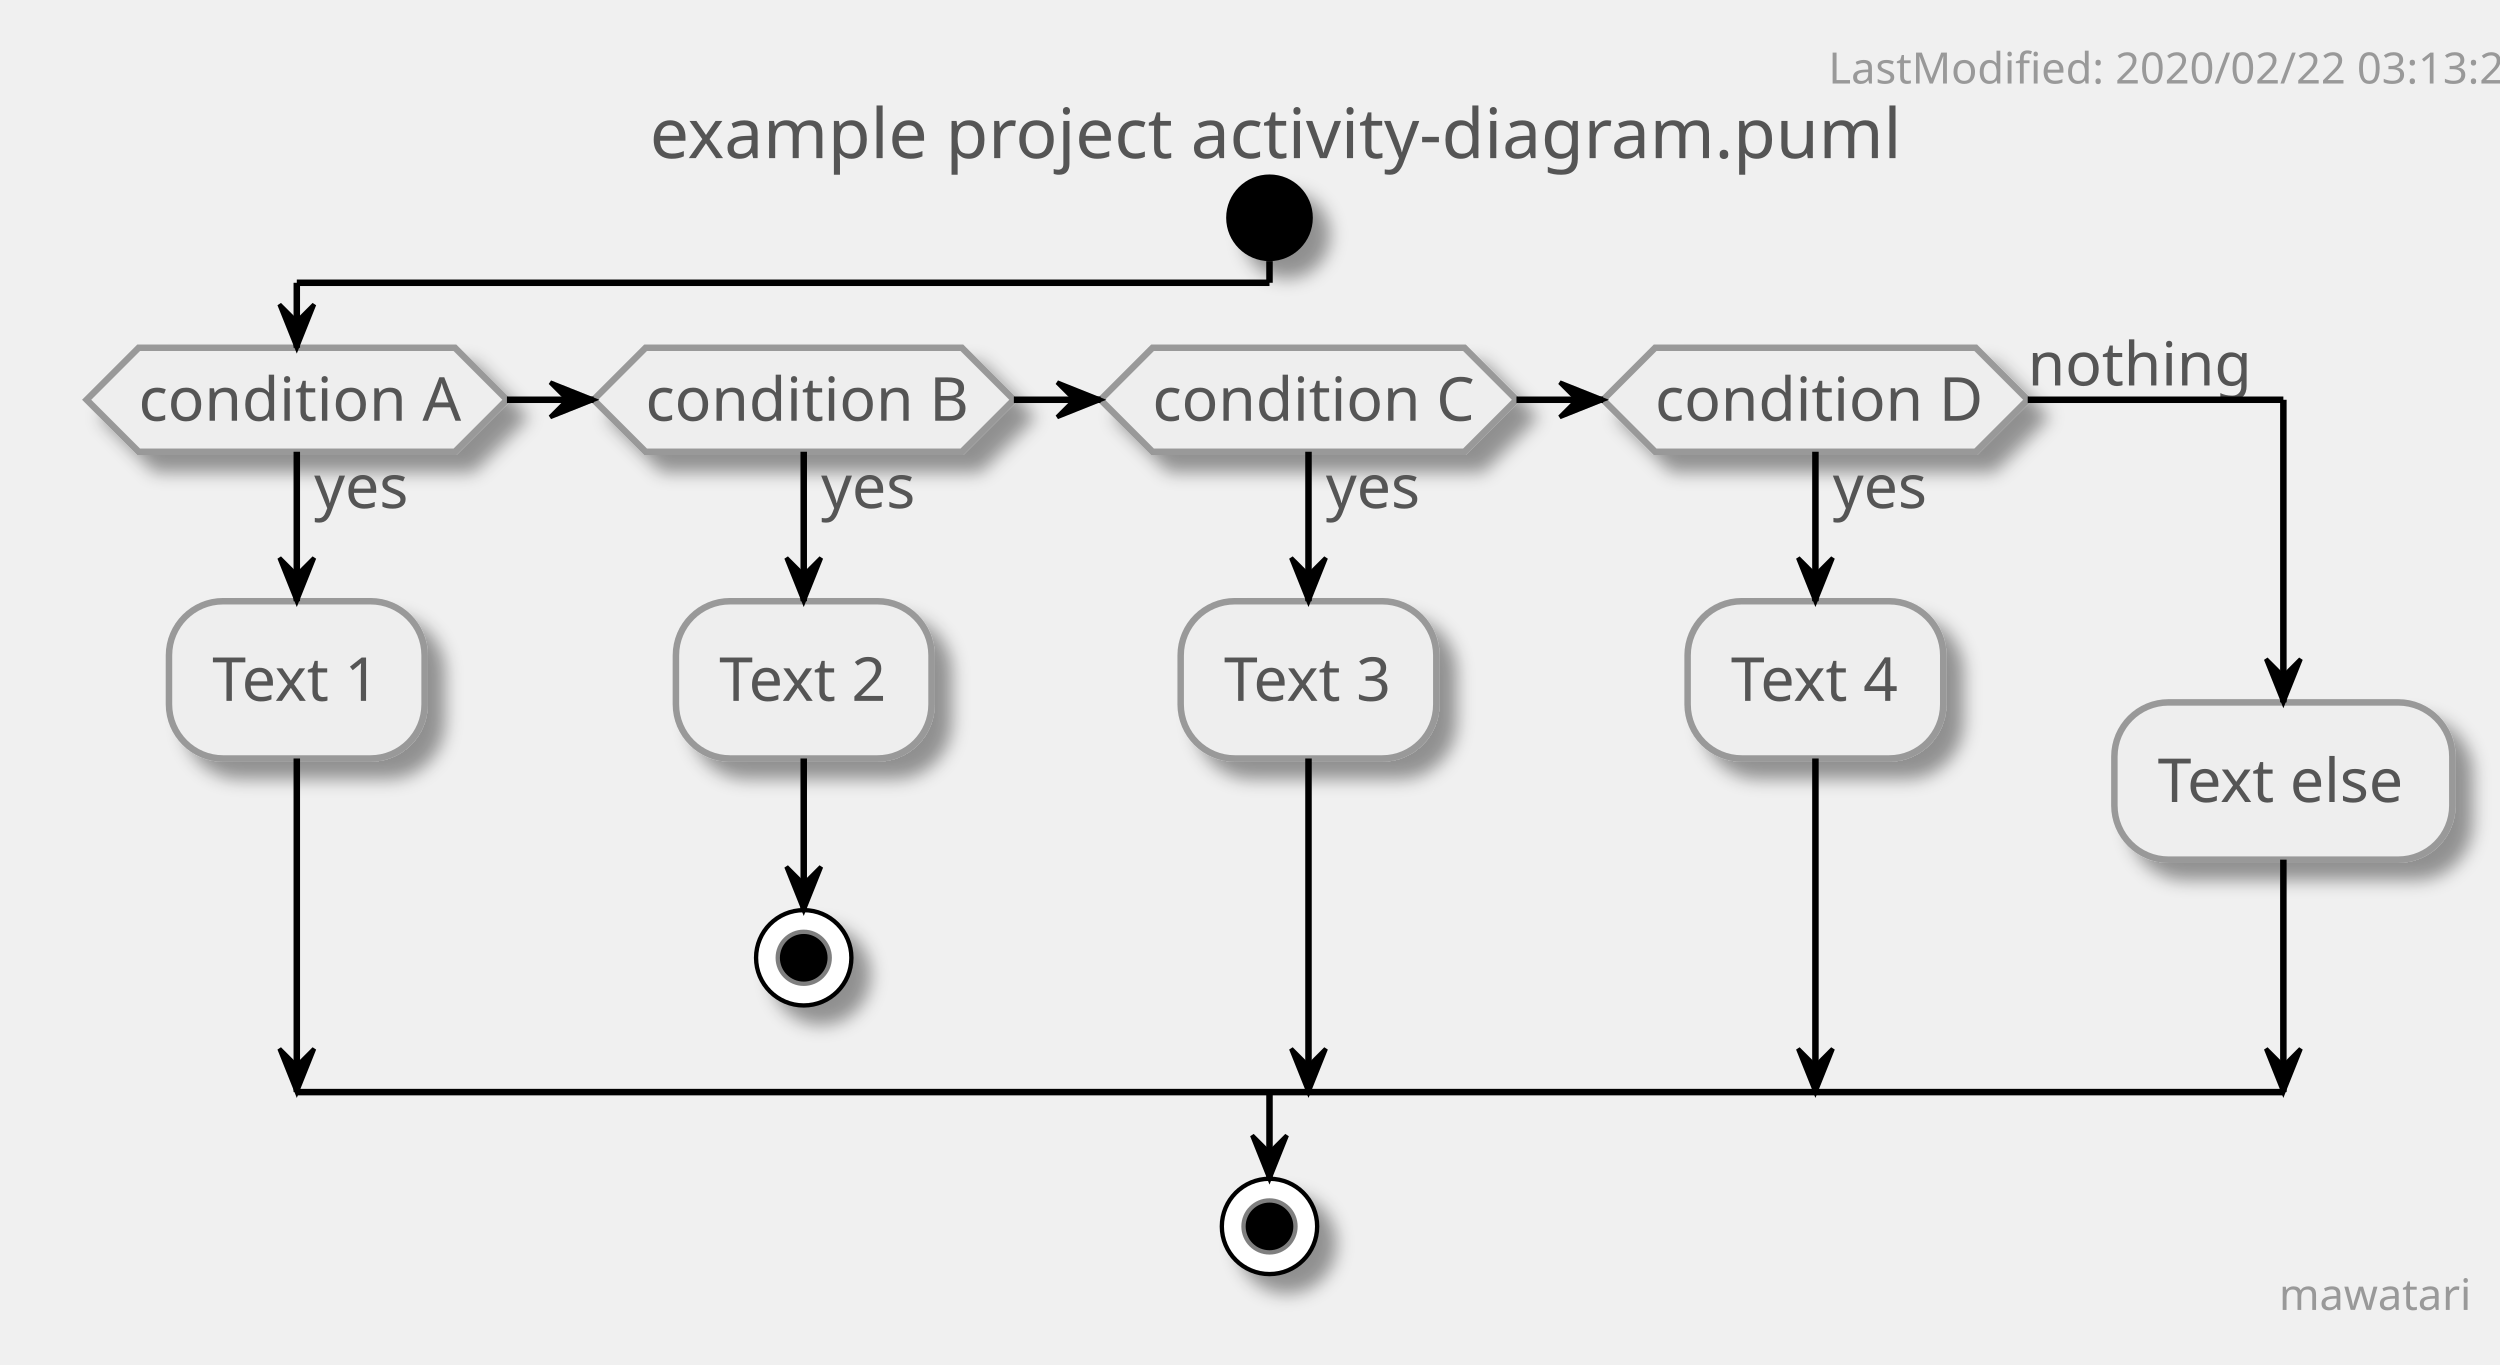
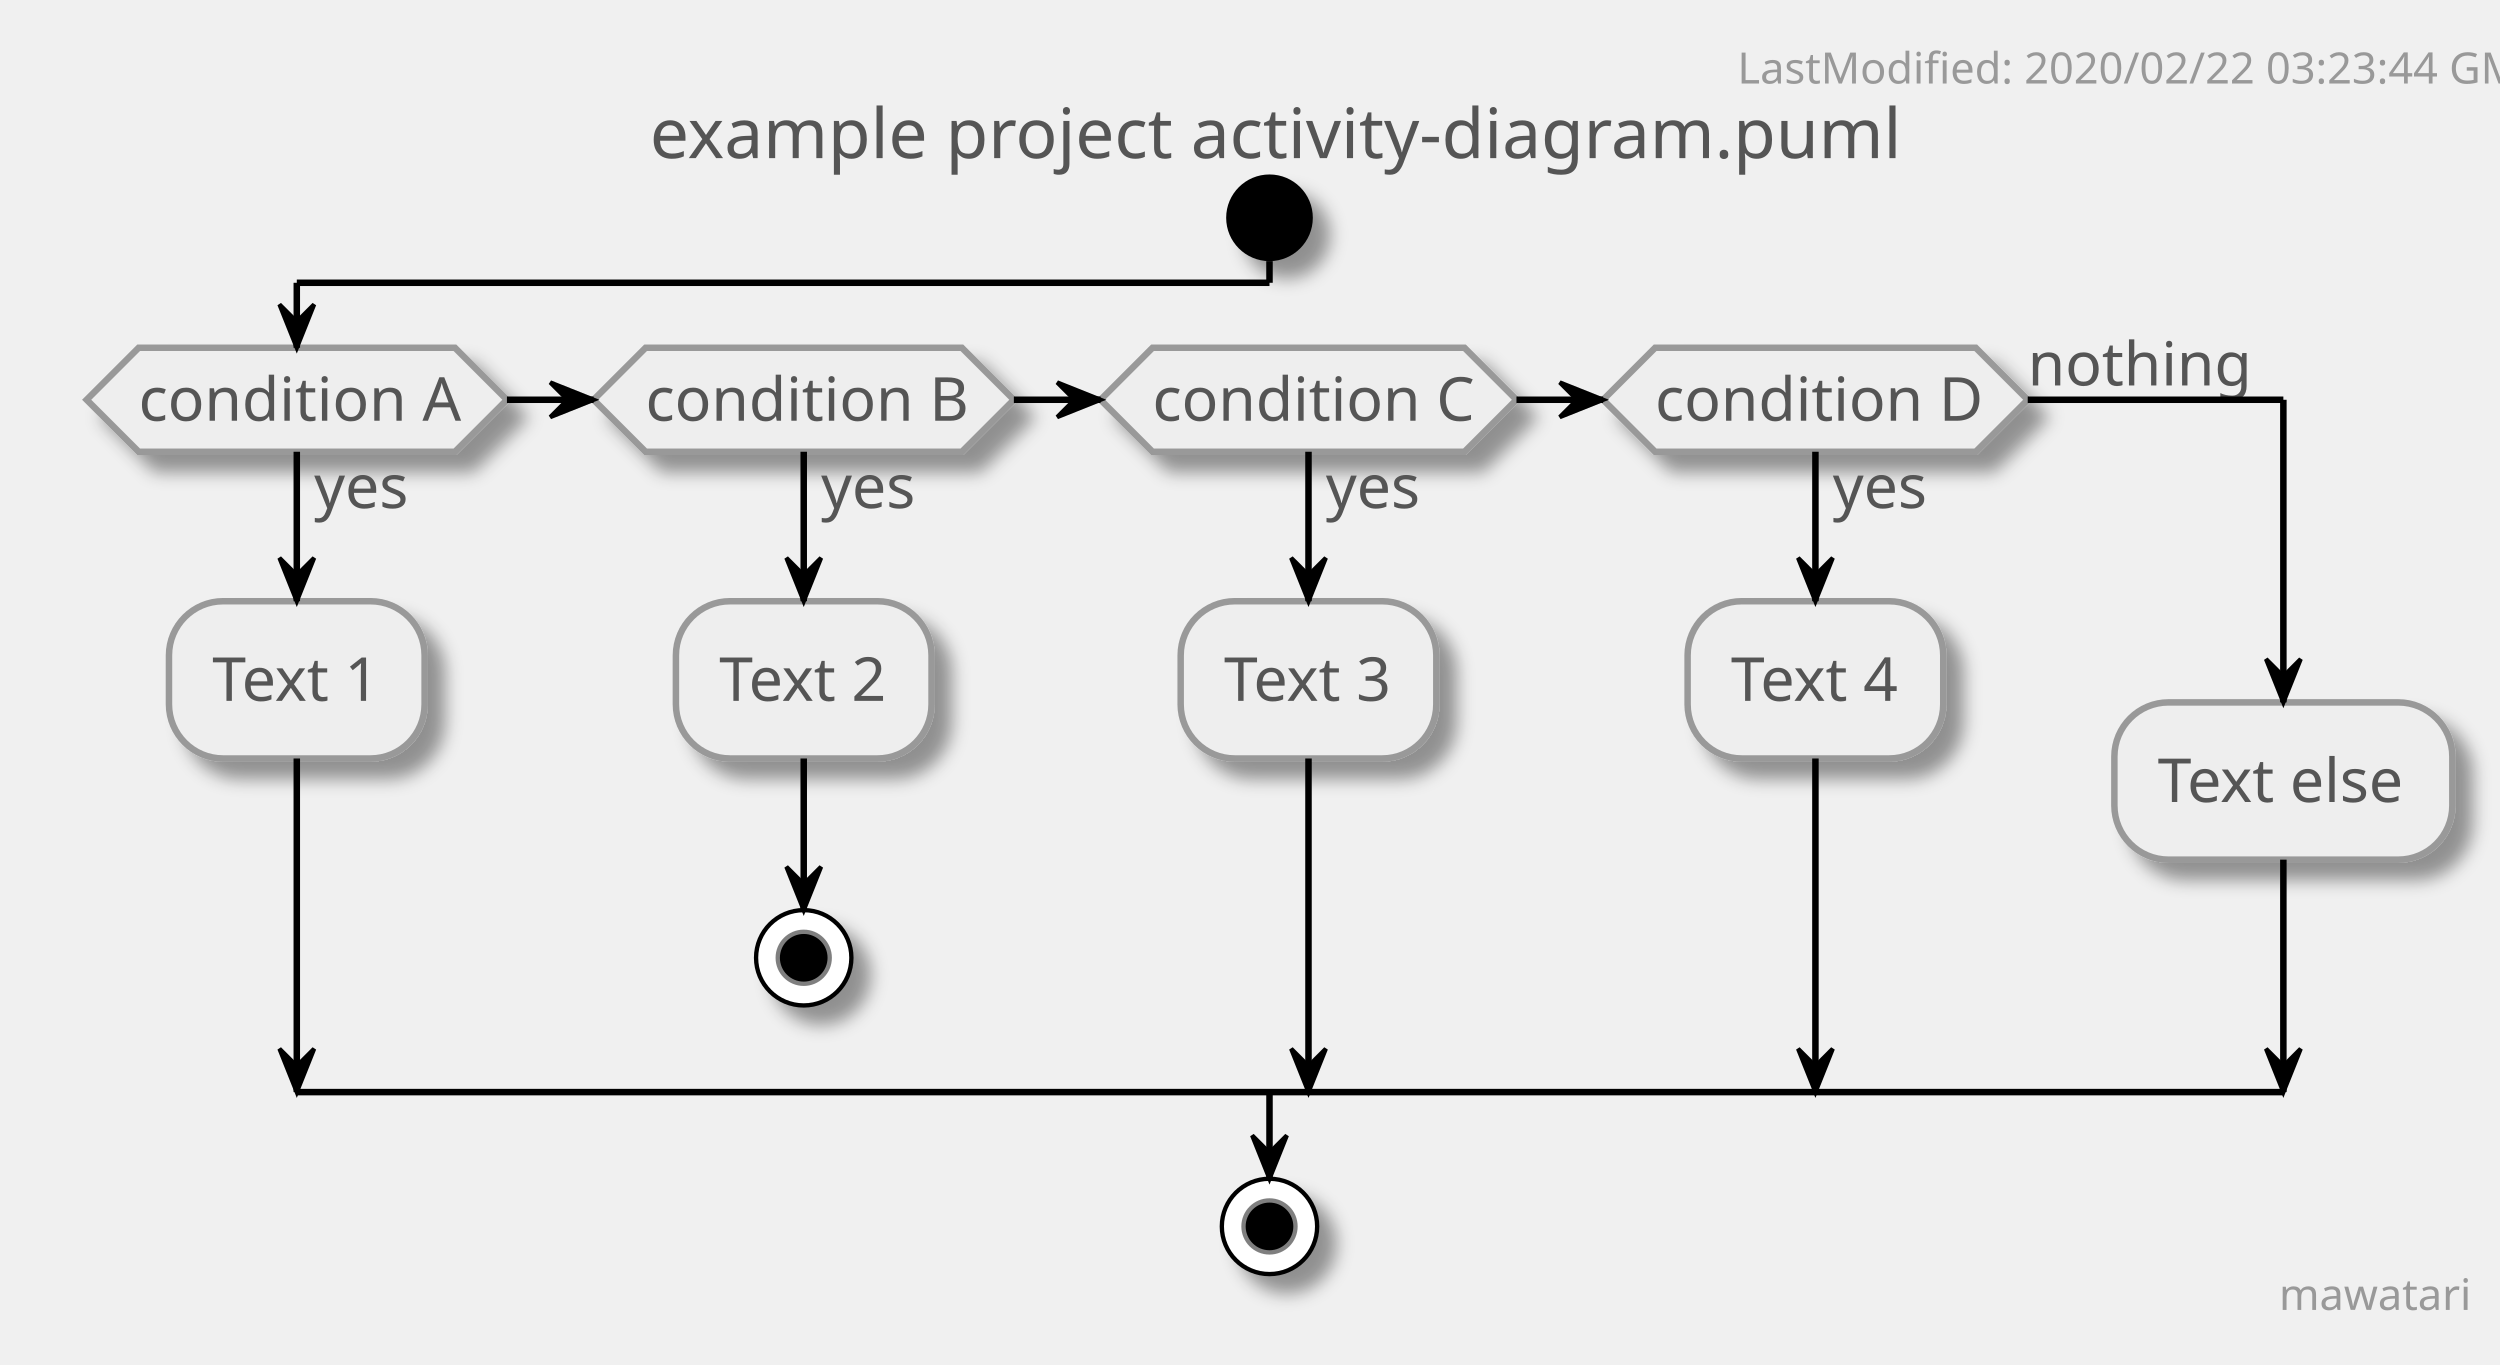
<svg xmlns="http://www.w3.org/2000/svg" contentScriptType="application/ecmascript" contentStyleType="text/css" height="315px" preserveAspectRatio="none" style="width:577px;height:315px;" version="1.1" viewBox="0 0 577 315" width="577px" zoomAndPan="magnify">
  <defs>
-     <filter height="300%" id="flaztsm5tlpaz" width="300%" x="-1" y="-1">
+     <filter height="300%" id="fm23bg5cjpark" width="300%" x="-1" y="-1">
      <feGaussianBlur result="blurOut" stdDeviation="2.0" />
      <feColorMatrix in="blurOut" result="blurOut2" type="matrix" values="0 0 0 0 0 0 0 0 0 0 0 0 0 0 0 0 0 0 .4 0" />
      <feOffset dx="4.0" dy="4.0" in="blurOut2" result="blurOut3" />
      <feBlend in="SourceGraphic" in2="blurOut3" mode="normal" />
    </filter>
  </defs>
  <g>
-     <text fill="#999999" font-family="sans-serif" font-size="10" lengthAdjust="spacingAndGlyphs" textLength="143" x="422" y="19.282">LastModified: 2020/02/22 03:13:27</text>
+     <text fill="#999999" font-family="sans-serif" font-size="10" lengthAdjust="spacingAndGlyphs" textLength="164" x="401" y="19.282">LastModified: 2020/02/22 03:23:44 GMT</text>
    <text fill="#555555" font-family="sans-serif" font-size="16" lengthAdjust="spacingAndGlyphs" textLength="275" x="150" y="36.492">example project activity-diagram.puml</text>
-     <ellipse cx="293" cy="50.266" fill="#000000" filter="url(#flaztsm5tlpaz)" rx="10" ry="10" style="stroke: none; stroke-width: 1.0;" />
-     <polygon fill="#EEEEEE" filter="url(#flaztsm5tlpaz)" points="32,80.266,105,80.266,117,92.266,105,104.266,32,104.266,20,92.266,32,80.266" style="stroke: #999999; stroke-width: 1.5;" />
+     <ellipse cx="293" cy="50.266" fill="#000000" filter="url(#fm23bg5cjpark)" rx="10" ry="10" style="stroke: none; stroke-width: 1.0;" />
+     <polygon fill="#EEEEEE" filter="url(#fm23bg5cjpark)" points="32,80.266,105,80.266,117,92.266,105,104.266,32,104.266,20,92.266,32,80.266" style="stroke: #999999; stroke-width: 1.5;" />
    <text fill="#555555" font-family="sans-serif" font-size="14" lengthAdjust="spacingAndGlyphs" textLength="22" x="72.5" y="117.261">yes</text>
    <text fill="#555555" font-family="sans-serif" font-size="14" lengthAdjust="spacingAndGlyphs" textLength="73" x="32" y="97.112">condition A</text>
-     <rect fill="#EEEEEE" filter="url(#flaztsm5tlpaz)" height="36.297" rx="12.5" ry="12.5" style="stroke: #999999; stroke-width: 1.5;" width="59" x="39" y="138.761" />
+     <rect fill="#EEEEEE" filter="url(#fm23bg5cjpark)" height="36.297" rx="12.5" ry="12.5" style="stroke: #999999; stroke-width: 1.5;" width="59" x="39" y="138.761" />
    <text fill="#555555" font-family="sans-serif" font-size="14" lengthAdjust="spacingAndGlyphs" textLength="39" x="49" y="161.756">Text 1</text>
-     <polygon fill="#EEEEEE" filter="url(#flaztsm5tlpaz)" points="149,80.266,222,80.266,234,92.266,222,104.266,149,104.266,137,92.266,149,80.266" style="stroke: #999999; stroke-width: 1.5;" />
+     <polygon fill="#EEEEEE" filter="url(#fm23bg5cjpark)" points="149,80.266,222,80.266,234,92.266,222,104.266,149,104.266,137,92.266,149,80.266" style="stroke: #999999; stroke-width: 1.5;" />
    <text fill="#555555" font-family="sans-serif" font-size="14" lengthAdjust="spacingAndGlyphs" textLength="22" x="189.5" y="117.261">yes</text>
    <text fill="#555555" font-family="sans-serif" font-size="14" lengthAdjust="spacingAndGlyphs" textLength="73" x="149" y="97.112">condition B</text>
-     <rect fill="#EEEEEE" filter="url(#flaztsm5tlpaz)" height="36.297" rx="12.5" ry="12.5" style="stroke: #999999; stroke-width: 1.5;" width="59" x="156" y="138.761" />
+     <rect fill="#EEEEEE" filter="url(#fm23bg5cjpark)" height="36.297" rx="12.5" ry="12.5" style="stroke: #999999; stroke-width: 1.5;" width="59" x="156" y="138.761" />
    <text fill="#555555" font-family="sans-serif" font-size="14" lengthAdjust="spacingAndGlyphs" textLength="39" x="166" y="161.756">Text 2</text>
-     <ellipse cx="185.5" cy="221.058" fill="#FFFFFF" filter="url(#flaztsm5tlpaz)" rx="11" ry="11" style="stroke: #000000; stroke-width: 1.0;" />
+     <ellipse cx="185.5" cy="221.058" fill="#FFFFFF" filter="url(#fm23bg5cjpark)" rx="11" ry="11" style="stroke: #000000; stroke-width: 1.0;" />
    <ellipse cx="185.5" cy="221.058" fill="#000000" rx="6" ry="6" style="stroke: #7F7F7F; stroke-width: 1.0;" />
-     <polygon fill="#EEEEEE" filter="url(#flaztsm5tlpaz)" points="266,80.266,338,80.266,350,92.266,338,104.266,266,104.266,254,92.266,266,80.266" style="stroke: #999999; stroke-width: 1.5;" />
+     <polygon fill="#EEEEEE" filter="url(#fm23bg5cjpark)" points="266,80.266,338,80.266,350,92.266,338,104.266,266,104.266,254,92.266,266,80.266" style="stroke: #999999; stroke-width: 1.5;" />
    <text fill="#555555" font-family="sans-serif" font-size="14" lengthAdjust="spacingAndGlyphs" textLength="22" x="306" y="117.261">yes</text>
    <text fill="#555555" font-family="sans-serif" font-size="14" lengthAdjust="spacingAndGlyphs" textLength="72" x="266" y="97.112">condition C</text>
-     <rect fill="#EEEEEE" filter="url(#flaztsm5tlpaz)" height="36.297" rx="12.5" ry="12.5" style="stroke: #999999; stroke-width: 1.5;" width="59" x="272.5" y="138.761" />
+     <rect fill="#EEEEEE" filter="url(#fm23bg5cjpark)" height="36.297" rx="12.5" ry="12.5" style="stroke: #999999; stroke-width: 1.5;" width="59" x="272.5" y="138.761" />
    <text fill="#555555" font-family="sans-serif" font-size="14" lengthAdjust="spacingAndGlyphs" textLength="39" x="282.5" y="161.756">Text 3</text>
-     <polygon fill="#EEEEEE" filter="url(#flaztsm5tlpaz)" points="382,80.266,456,80.266,468,92.266,456,104.266,382,104.266,370,92.266,382,80.266" style="stroke: #999999; stroke-width: 1.5;" />
+     <polygon fill="#EEEEEE" filter="url(#fm23bg5cjpark)" points="382,80.266,456,80.266,468,92.266,456,104.266,382,104.266,370,92.266,382,80.266" style="stroke: #999999; stroke-width: 1.5;" />
    <text fill="#555555" font-family="sans-serif" font-size="14" lengthAdjust="spacingAndGlyphs" textLength="22" x="423" y="117.261">yes</text>
    <text fill="#555555" font-family="sans-serif" font-size="14" lengthAdjust="spacingAndGlyphs" textLength="74" x="382" y="97.112">condition D</text>
    <text fill="#555555" font-family="sans-serif" font-size="14" lengthAdjust="spacingAndGlyphs" textLength="48" x="468" y="88.964">nothing</text>
-     <rect fill="#EEEEEE" filter="url(#flaztsm5tlpaz)" height="36.297" rx="12.5" ry="12.5" style="stroke: #999999; stroke-width: 1.5;" width="59" x="389.5" y="138.761" />
+     <rect fill="#EEEEEE" filter="url(#fm23bg5cjpark)" height="36.297" rx="12.5" ry="12.5" style="stroke: #999999; stroke-width: 1.5;" width="59" x="389.5" y="138.761" />
    <text fill="#555555" font-family="sans-serif" font-size="14" lengthAdjust="spacingAndGlyphs" textLength="39" x="399.5" y="161.756">Text 4</text>
-     <rect fill="#EEEEEE" filter="url(#flaztsm5tlpaz)" height="36.297" rx="12.5" ry="12.5" style="stroke: #999999; stroke-width: 1.5;" width="78" x="488" y="162.112" />
+     <rect fill="#EEEEEE" filter="url(#fm23bg5cjpark)" height="36.297" rx="12.5" ry="12.5" style="stroke: #999999; stroke-width: 1.5;" width="78" x="488" y="162.112" />
    <text fill="#555555" font-family="sans-serif" font-size="14" lengthAdjust="spacingAndGlyphs" textLength="58" x="498" y="185.107">Text else</text>
-     <ellipse cx="293" cy="283.058" fill="#FFFFFF" filter="url(#flaztsm5tlpaz)" rx="11" ry="11" style="stroke: #000000; stroke-width: 1.0;" />
+     <ellipse cx="293" cy="283.058" fill="#FFFFFF" filter="url(#fm23bg5cjpark)" rx="11" ry="11" style="stroke: #000000; stroke-width: 1.0;" />
    <ellipse cx="293" cy="283.058" fill="#000000" rx="6" ry="6" style="stroke: #7F7F7F; stroke-width: 1.0;" />
    <line style="stroke: #000000; stroke-width: 1.5;" x1="185.5" x2="185.5" y1="175.058" y2="210.058" />
    <polygon fill="#000000" points="181.5,200.058,185.5,210.058,189.5,200.058,185.5,204.058" style="stroke: #000000; stroke-width: 1.0;" />
    <line style="stroke: #000000; stroke-width: 1.5;" x1="68.5" x2="68.5" y1="104.266" y2="138.761" />
    <polygon fill="#000000" points="64.5,128.761,68.5,138.761,72.5,128.761,68.5,132.761" style="stroke: #000000; stroke-width: 1.0;" />
    <line style="stroke: #000000; stroke-width: 1.5;" x1="68.5" x2="68.5" y1="175.058" y2="252.058" />
    <polygon fill="#000000" points="64.5,242.058,68.5,252.058,72.5,242.058,68.5,246.058" style="stroke: #000000; stroke-width: 1.0;" />
    <line style="stroke: #000000; stroke-width: 1.5;" x1="185.5" x2="185.5" y1="104.266" y2="138.761" />
    <polygon fill="#000000" points="181.5,128.761,185.5,138.761,189.5,128.761,185.5,132.761" style="stroke: #000000; stroke-width: 1.0;" />
    <line style="stroke: #000000; stroke-width: 1.5;" x1="302" x2="302" y1="104.266" y2="138.761" />
    <polygon fill="#000000" points="298,128.761,302,138.761,306,128.761,302,132.761" style="stroke: #000000; stroke-width: 1.0;" />
    <line style="stroke: #000000; stroke-width: 1.5;" x1="302" x2="302" y1="175.058" y2="252.058" />
    <polygon fill="#000000" points="298,242.058,302,252.058,306,242.058,302,246.058" style="stroke: #000000; stroke-width: 1.0;" />
    <line style="stroke: #000000; stroke-width: 1.5;" x1="419" x2="419" y1="104.266" y2="138.761" />
    <polygon fill="#000000" points="415,128.761,419,138.761,423,128.761,419,132.761" style="stroke: #000000; stroke-width: 1.0;" />
    <line style="stroke: #000000; stroke-width: 1.5;" x1="419" x2="419" y1="175.058" y2="252.058" />
    <polygon fill="#000000" points="415,242.058,419,252.058,423,242.058,419,246.058" style="stroke: #000000; stroke-width: 1.0;" />
    <line style="stroke: #000000; stroke-width: 1.5;" x1="117" x2="137" y1="92.266" y2="92.266" />
    <polygon fill="#000000" points="127,88.266,137,92.266,127,96.266,131,92.266" style="stroke: #000000; stroke-width: 1.0;" />
    <line style="stroke: #000000; stroke-width: 1.5;" x1="234" x2="254" y1="92.266" y2="92.266" />
    <polygon fill="#000000" points="244,88.266,254,92.266,244,96.266,248,92.266" style="stroke: #000000; stroke-width: 1.0;" />
    <line style="stroke: #000000; stroke-width: 1.5;" x1="350" x2="370" y1="92.266" y2="92.266" />
    <polygon fill="#000000" points="360,88.266,370,92.266,360,96.266,364,92.266" style="stroke: #000000; stroke-width: 1.0;" />
    <line style="stroke: #000000; stroke-width: 1.5;" x1="293" x2="293" y1="60.266" y2="65.266" />
    <line style="stroke: #000000; stroke-width: 1.5;" x1="293" x2="68.5" y1="65.266" y2="65.266" />
    <line style="stroke: #000000; stroke-width: 1.5;" x1="68.5" x2="68.5" y1="65.266" y2="80.266" />
    <polygon fill="#000000" points="64.5,70.266,68.5,80.266,72.5,70.266,68.5,74.266" style="stroke: #000000; stroke-width: 1.0;" />
    <line style="stroke: #000000; stroke-width: 1.5;" x1="468" x2="527" y1="92.266" y2="92.266" />
    <line style="stroke: #000000; stroke-width: 1.5;" x1="527" x2="527" y1="92.266" y2="162.112" />
    <polygon fill="#000000" points="523,152.112,527,162.112,531,152.112,527,156.112" style="stroke: #000000; stroke-width: 1.0;" />
    <line style="stroke: #000000; stroke-width: 1.5;" x1="527" x2="527" y1="198.409" y2="252.058" />
    <polygon fill="#000000" points="523,242.058,527,252.058,531,242.058,527,246.058" style="stroke: #000000; stroke-width: 1.0;" />
    <line style="stroke: #000000; stroke-width: 1.5;" x1="68.5" x2="527" y1="252.058" y2="252.058" />
    <line style="stroke: #000000; stroke-width: 1.5;" x1="293" x2="293" y1="252.058" y2="272.058" />
    <polygon fill="#000000" points="289,262.058,293,272.058,297,262.058,293,266.058" style="stroke: #000000; stroke-width: 1.0;" />
    <text fill="#999999" font-family="sans-serif" font-size="10" lengthAdjust="spacingAndGlyphs" textLength="39" x="526" y="302.34">mawatari</text>
  </g>
</svg>
